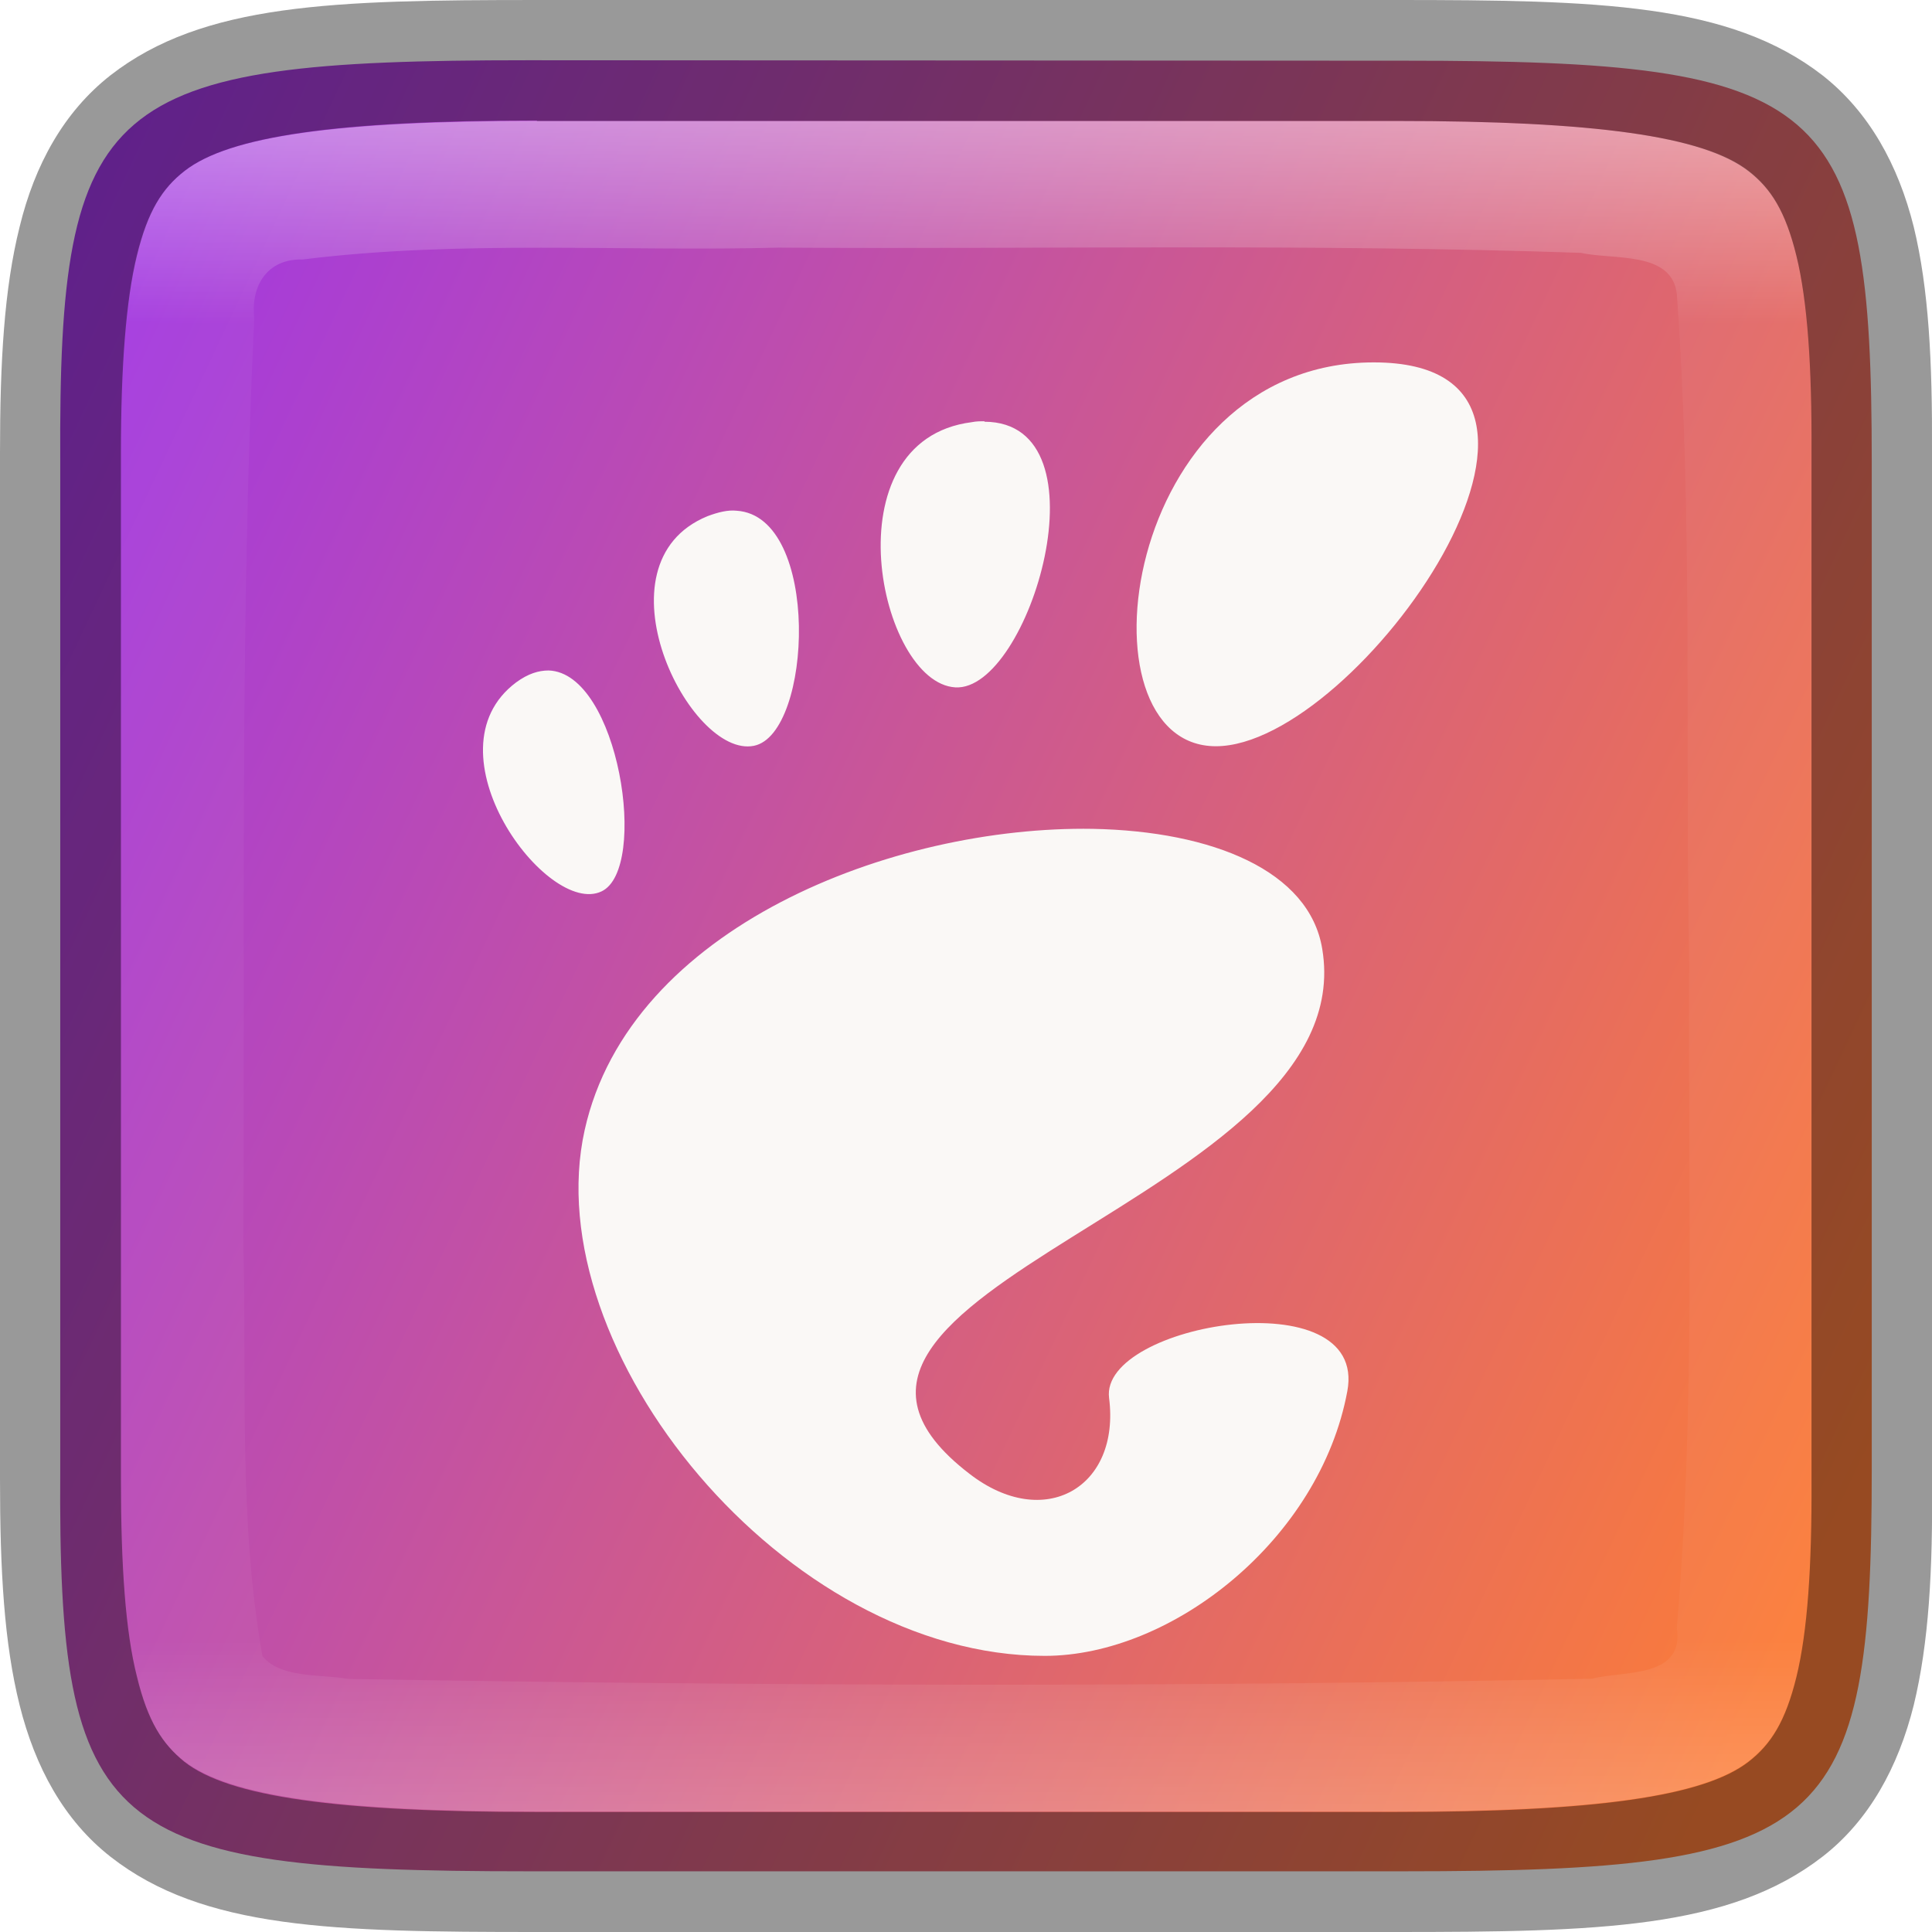
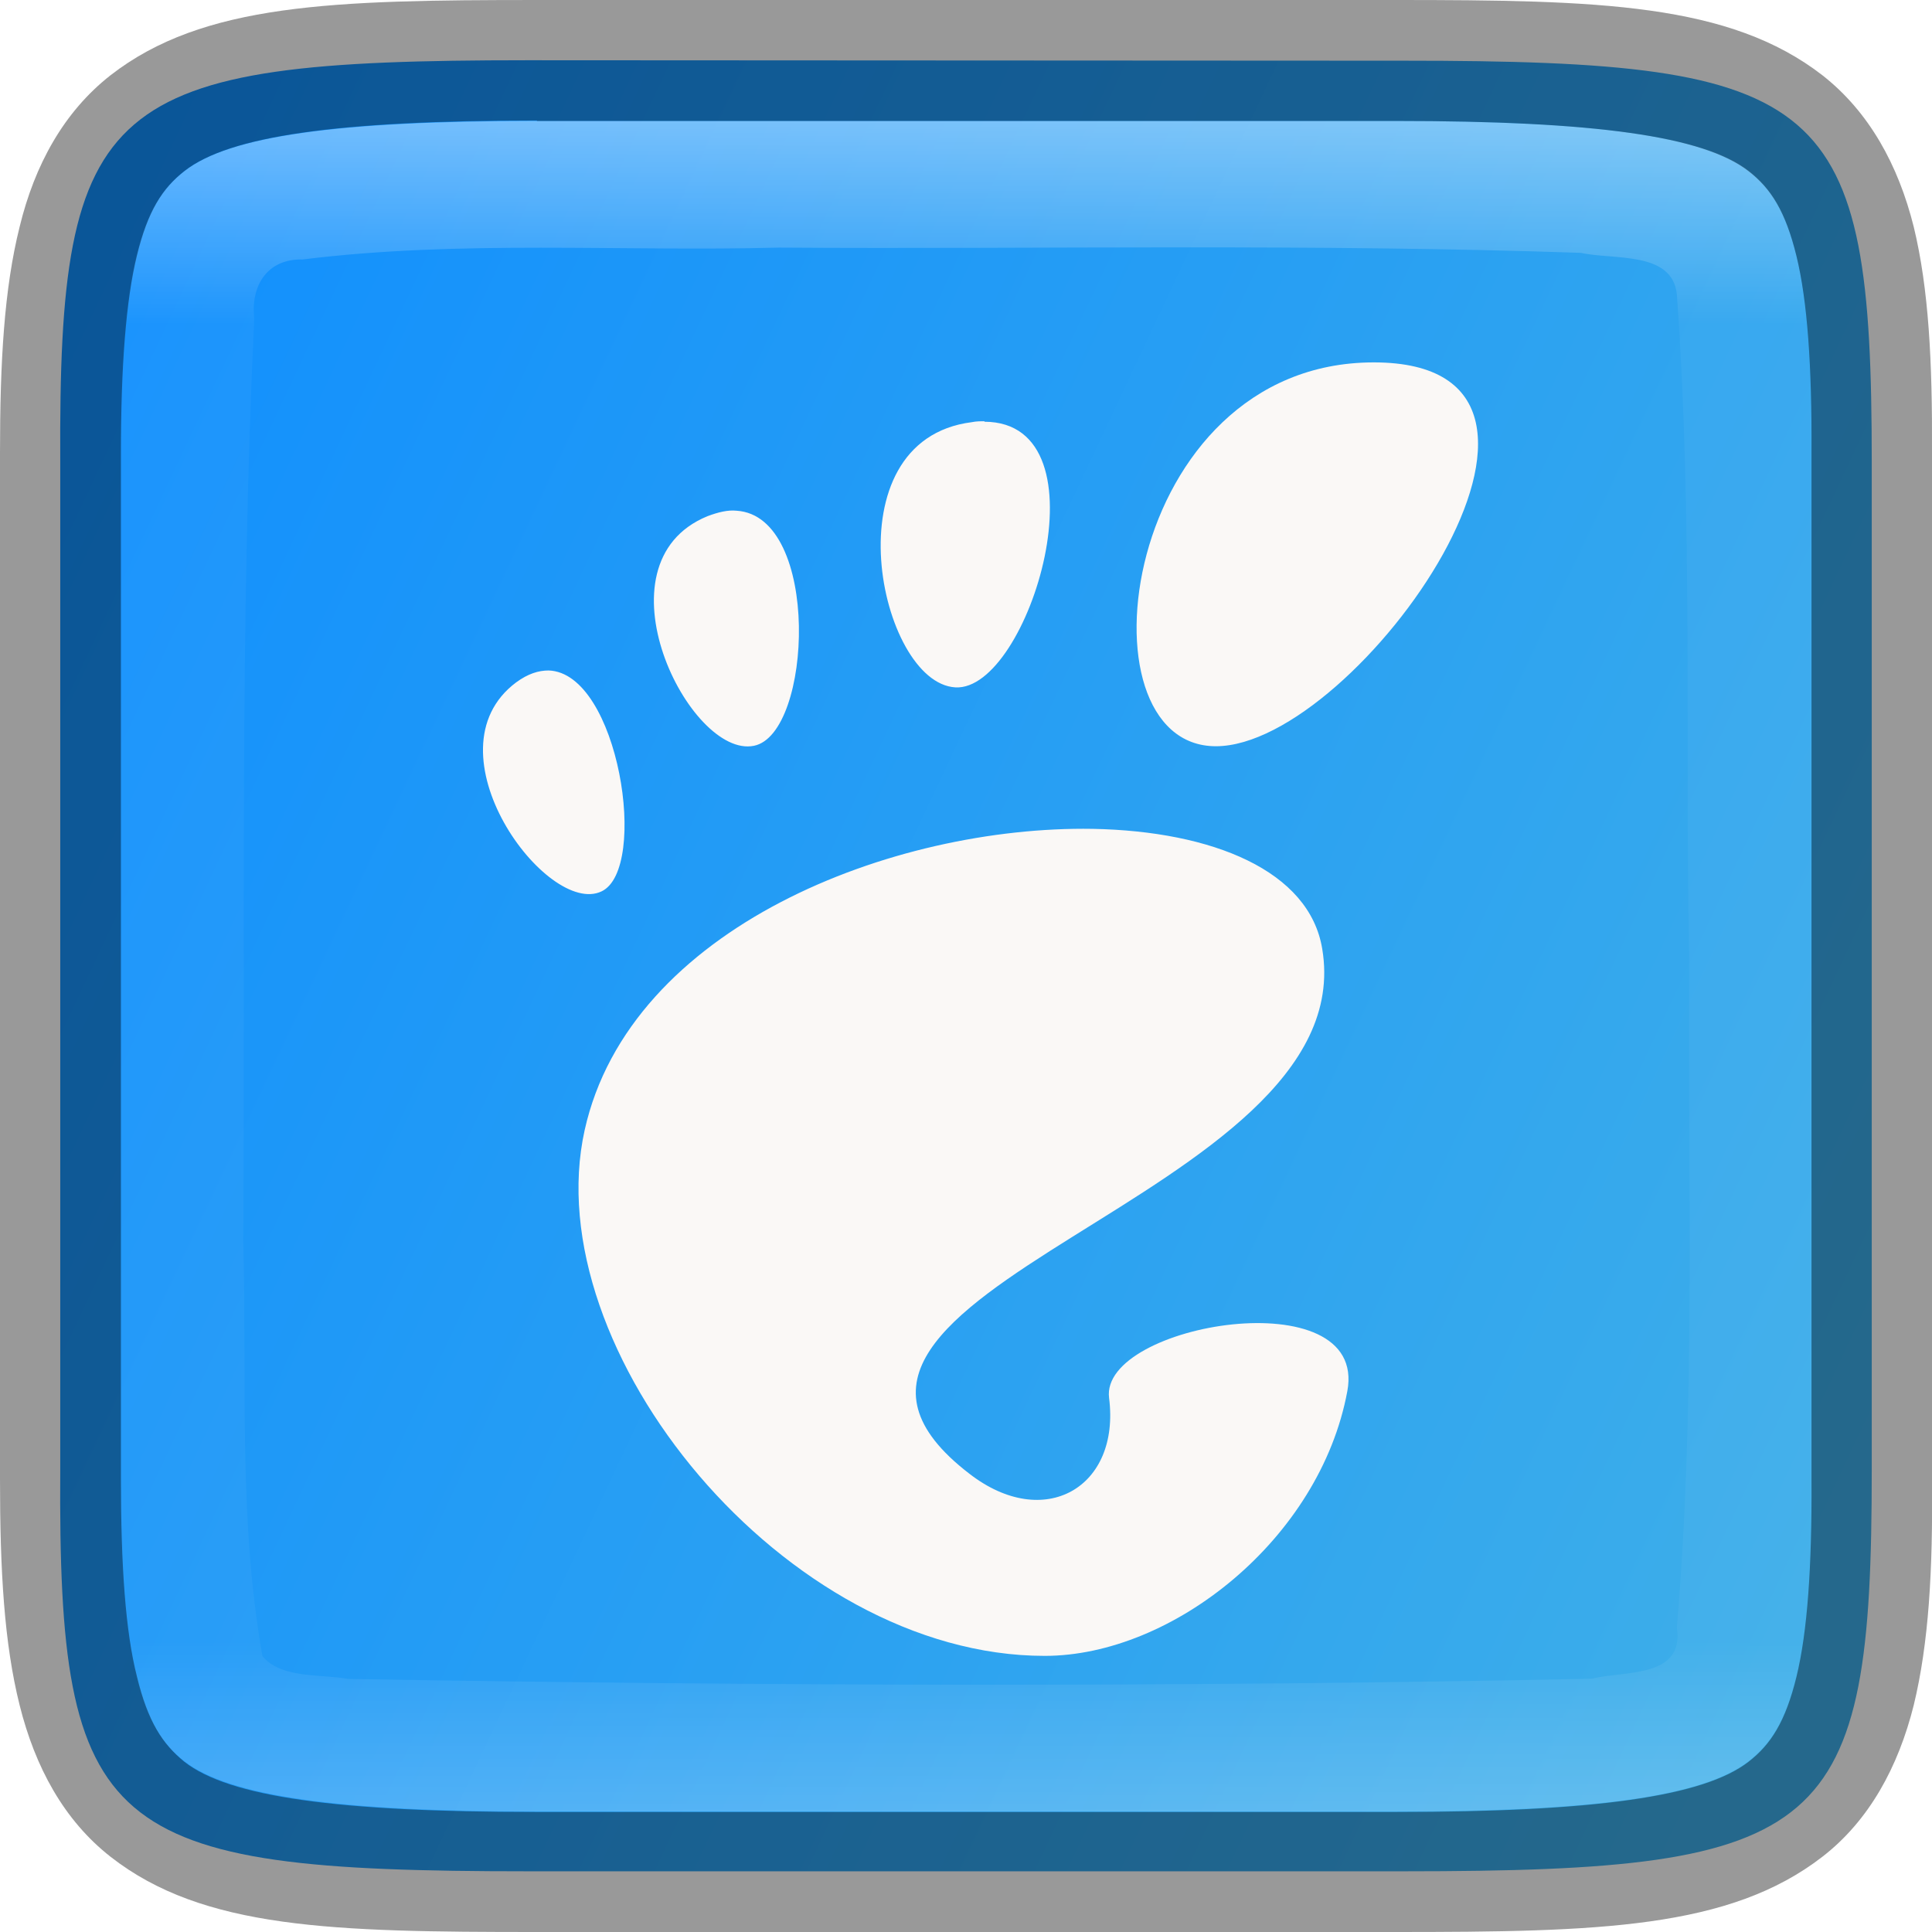
<svg xmlns="http://www.w3.org/2000/svg" xmlns:xlink="http://www.w3.org/1999/xlink" width="16" height="16" viewBox="0 0 4.233 4.233" version="1.1" id="svg1003">
  <defs id="defs1000">
    <linearGradient id="linearGradient17934">
-       <stop style="stop-color:#fb7c38;stop-opacity:1" offset="0" id="stop17930" />
-       <stop style="stop-color:#9b33ef;stop-opacity:1" offset="1" id="stop17932" />
+       <stop style="stop-color:#3daee9;stop-opacity:1" offset="0" id="stop17930" />
+       <stop style="stop-color:#0e8dff;stop-opacity:1" offset="1" id="stop17932" />
    </linearGradient>
    <linearGradient xlink:href="#linearGradient1871" id="linearGradient891" x1="1.176" y1="0.265" x2="1.176" y2="3.969" gradientUnits="userSpaceOnUse" />
    <linearGradient id="linearGradient1871">
      <stop style="stop-color:#ffffff;stop-opacity:1;" offset="0" id="stop1867" />
      <stop style="stop-color:#ffffff;stop-opacity:0.1" offset="0.12" id="stop2515" />
      <stop style="stop-color:#ffffff;stop-opacity:0.102" offset="0.9" id="stop2581" />
      <stop style="stop-color:#ffffff;stop-opacity:0.502" offset="1" id="stop1869" />
    </linearGradient>
    <linearGradient xlink:href="#linearGradient17934" id="linearGradient1026" x1="4.366" y1="2.646" x2="-0.132" y2="0.529" gradientUnits="userSpaceOnUse" />
  </defs>
  <path d="m 1.156,0.132 c -0.929,0 -1.028,0.082 -1.024,0.879 v 1.105 1.105 c -0.005,0.798 0.095,0.879 1.024,0.879 h 1.921 c 0.929,0 1.024,-0.082 1.024,-0.879 V 2.117 1.012 c 0,-0.798 -0.095,-0.879 -1.024,-0.879 z" style="color:#000000;display:inline;overflow:visible;visibility:visible;fill:url(#linearGradient1026);fill-opacity:1;fill-rule:nonzero;stroke:none;stroke-width:0.266;marker:none;enable-background:accumulate" id="path908" />
  <path d="m 1.176,0.265 c -0.437,0 -0.674,0.033 -0.772,0.11 -0.049,0.038 -0.081,0.088 -0.105,0.186 -0.024,0.098 -0.035,0.242 -0.035,0.432 V 2.117 3.241 c 0,0.19 0.011,0.334 0.035,0.432 0.024,0.098 0.056,0.148 0.105,0.186 0.098,0.076 0.334,0.11 0.772,0.11 h 1.881 c 0.437,0 0.675,-0.033 0.774,-0.11 0.049,-0.038 0.081,-0.088 0.105,-0.186 0.024,-0.098 0.034,-0.241 0.033,-0.431 V 3.242 2.117 0.992 0.991 C 3.97,0.801 3.96,0.658 3.936,0.56 3.912,0.462 3.88,0.412 3.831,0.374 3.732,0.298 3.495,0.265 3.057,0.265 Z m 1.41,0.277 c 0.293,-8.99e-5 0.586,0.002 0.878,0.012 0.07,0.016 0.2,-0.005 0.21,0.091 0.035,0.488 0.018,0.976 0.027,1.466 -0.003,0.494 0.014,0.971 -0.027,1.455 0.017,0.112 -0.116,0.094 -0.186,0.112 -0.908,0.019 -1.819,0.016 -2.725,5.291e-4 -0.059,-0.011 -0.147,-8.53e-5 -0.188,-0.05 -0.053,-0.299 -0.034,-0.6 -0.042,-0.905 0.004,-0.676 -0.008,-1.351 0.024,-2.026 -0.008,-0.072 0.029,-0.131 0.106,-0.129 0.346,-0.043 0.697,-0.017 1.044,-0.026 0.293,0.002 0.586,-5.292e-4 0.88,-5.292e-4 z" style="color:#000000;display:inline;overflow:visible;visibility:visible;opacity:0.4;fill:url(#linearGradient891);fill-opacity:1;fill-rule:nonzero;stroke:none;stroke-width:0.265;marker:none;enable-background:accumulate" id="path1490" />
  <path d="m 1.176,1.32e-5 c -0.445,0 -0.731,0.007 -0.934,0.165 C 0.14,0.245 0.076,0.361 0.043,0.497 0.009,0.633 0,0.793 0,0.992 V 2.117 3.241 c 0,0.2 0.009,0.359 0.043,0.495 0.034,0.136 0.097,0.252 0.199,0.332 0.203,0.159 0.489,0.165 0.934,0.165 h 1.881 c 0.445,0 0.732,-0.007 0.936,-0.165 C 4.095,3.989 4.159,3.872 4.193,3.736 4.226,3.6 4.235,3.441 4.233,3.241 V 3.241 2.117 0.993 0.992 C 4.234,0.793 4.226,0.633 4.193,0.497 4.159,0.361 4.095,0.245 3.993,0.165 3.789,0.007 3.503,0 3.057,0 Z m 0,0.265 h 1.881 c 0.437,0 0.675,0.033 0.774,0.11 0.049,0.038 0.081,0.088 0.105,0.186 0.024,0.098 0.034,0.241 0.033,0.431 v 5.291e-4 1.125 1.125 5.292e-4 c 0.001,0.19 -0.009,0.333 -0.033,0.431 -0.024,0.098 -0.056,0.148 -0.105,0.186 -0.098,0.076 -0.336,0.11 -0.774,0.11 H 1.176 c -0.437,0 -0.674,-0.033 -0.772,-0.11 C 0.356,3.821 0.324,3.772 0.3,3.673 0.275,3.575 0.265,3.432 0.265,3.241 V 2.117 0.992 c 0,-0.19 0.011,-0.334 0.035,-0.432 0.024,-0.098 0.056,-0.148 0.105,-0.186 0.098,-0.076 0.334,-0.11 0.772,-0.11 z" style="color:#000000;display:inline;opacity:0.4;fill:#000000;stroke-width:0.265;-inkscape-stroke:none;enable-background:new" id="path1158" />
  <path d="m 3.01,0.794 c -0.554,0 -0.658,0.841 -0.346,0.841 0.311,0 0.9,-0.841 0.346,-0.841 z m -0.853,0.129 c -0.009,-3.97e-5 -0.018,-4.5e-5 -0.028,0.002 -0.314,0.04 -0.203,0.571 -0.036,0.581 0.162,0.01 0.339,-0.581 0.064,-0.582 z M 1.614,1.119 c -0.019,-0.002 -0.04,0.003 -0.064,0.012 C 1.297,1.235 1.511,1.663 1.652,1.634 1.78,1.608 1.799,1.131 1.614,1.119 Z M 1.202,1.469 c -0.022,0 -0.045,0.007 -0.071,0.026 -0.202,0.151 0.068,0.515 0.187,0.458 0.104,-0.049 0.038,-0.479 -0.116,-0.484 z m 1.192,0.347 c -0.437,-0.007 -1.014,0.215 -1.113,0.66 -0.107,0.482 0.439,1.152 1.008,1.152 0.28,0 0.603,-0.256 0.663,-0.58 0.046,-0.247 -0.543,-0.148 -0.522,0.015 0.025,0.196 -0.142,0.293 -0.306,0.166 C 1.603,2.829 2.989,2.628 2.897,2.079 2.869,1.908 2.657,1.821 2.394,1.816 Z" style="clip-rule:evenodd;fill:#faf8f6;fill-rule:evenodd;stroke-width:0.265;image-rendering:optimizeQuality;shape-rendering:geometricPrecision;enable-background:new" id="path875" />
</svg>
